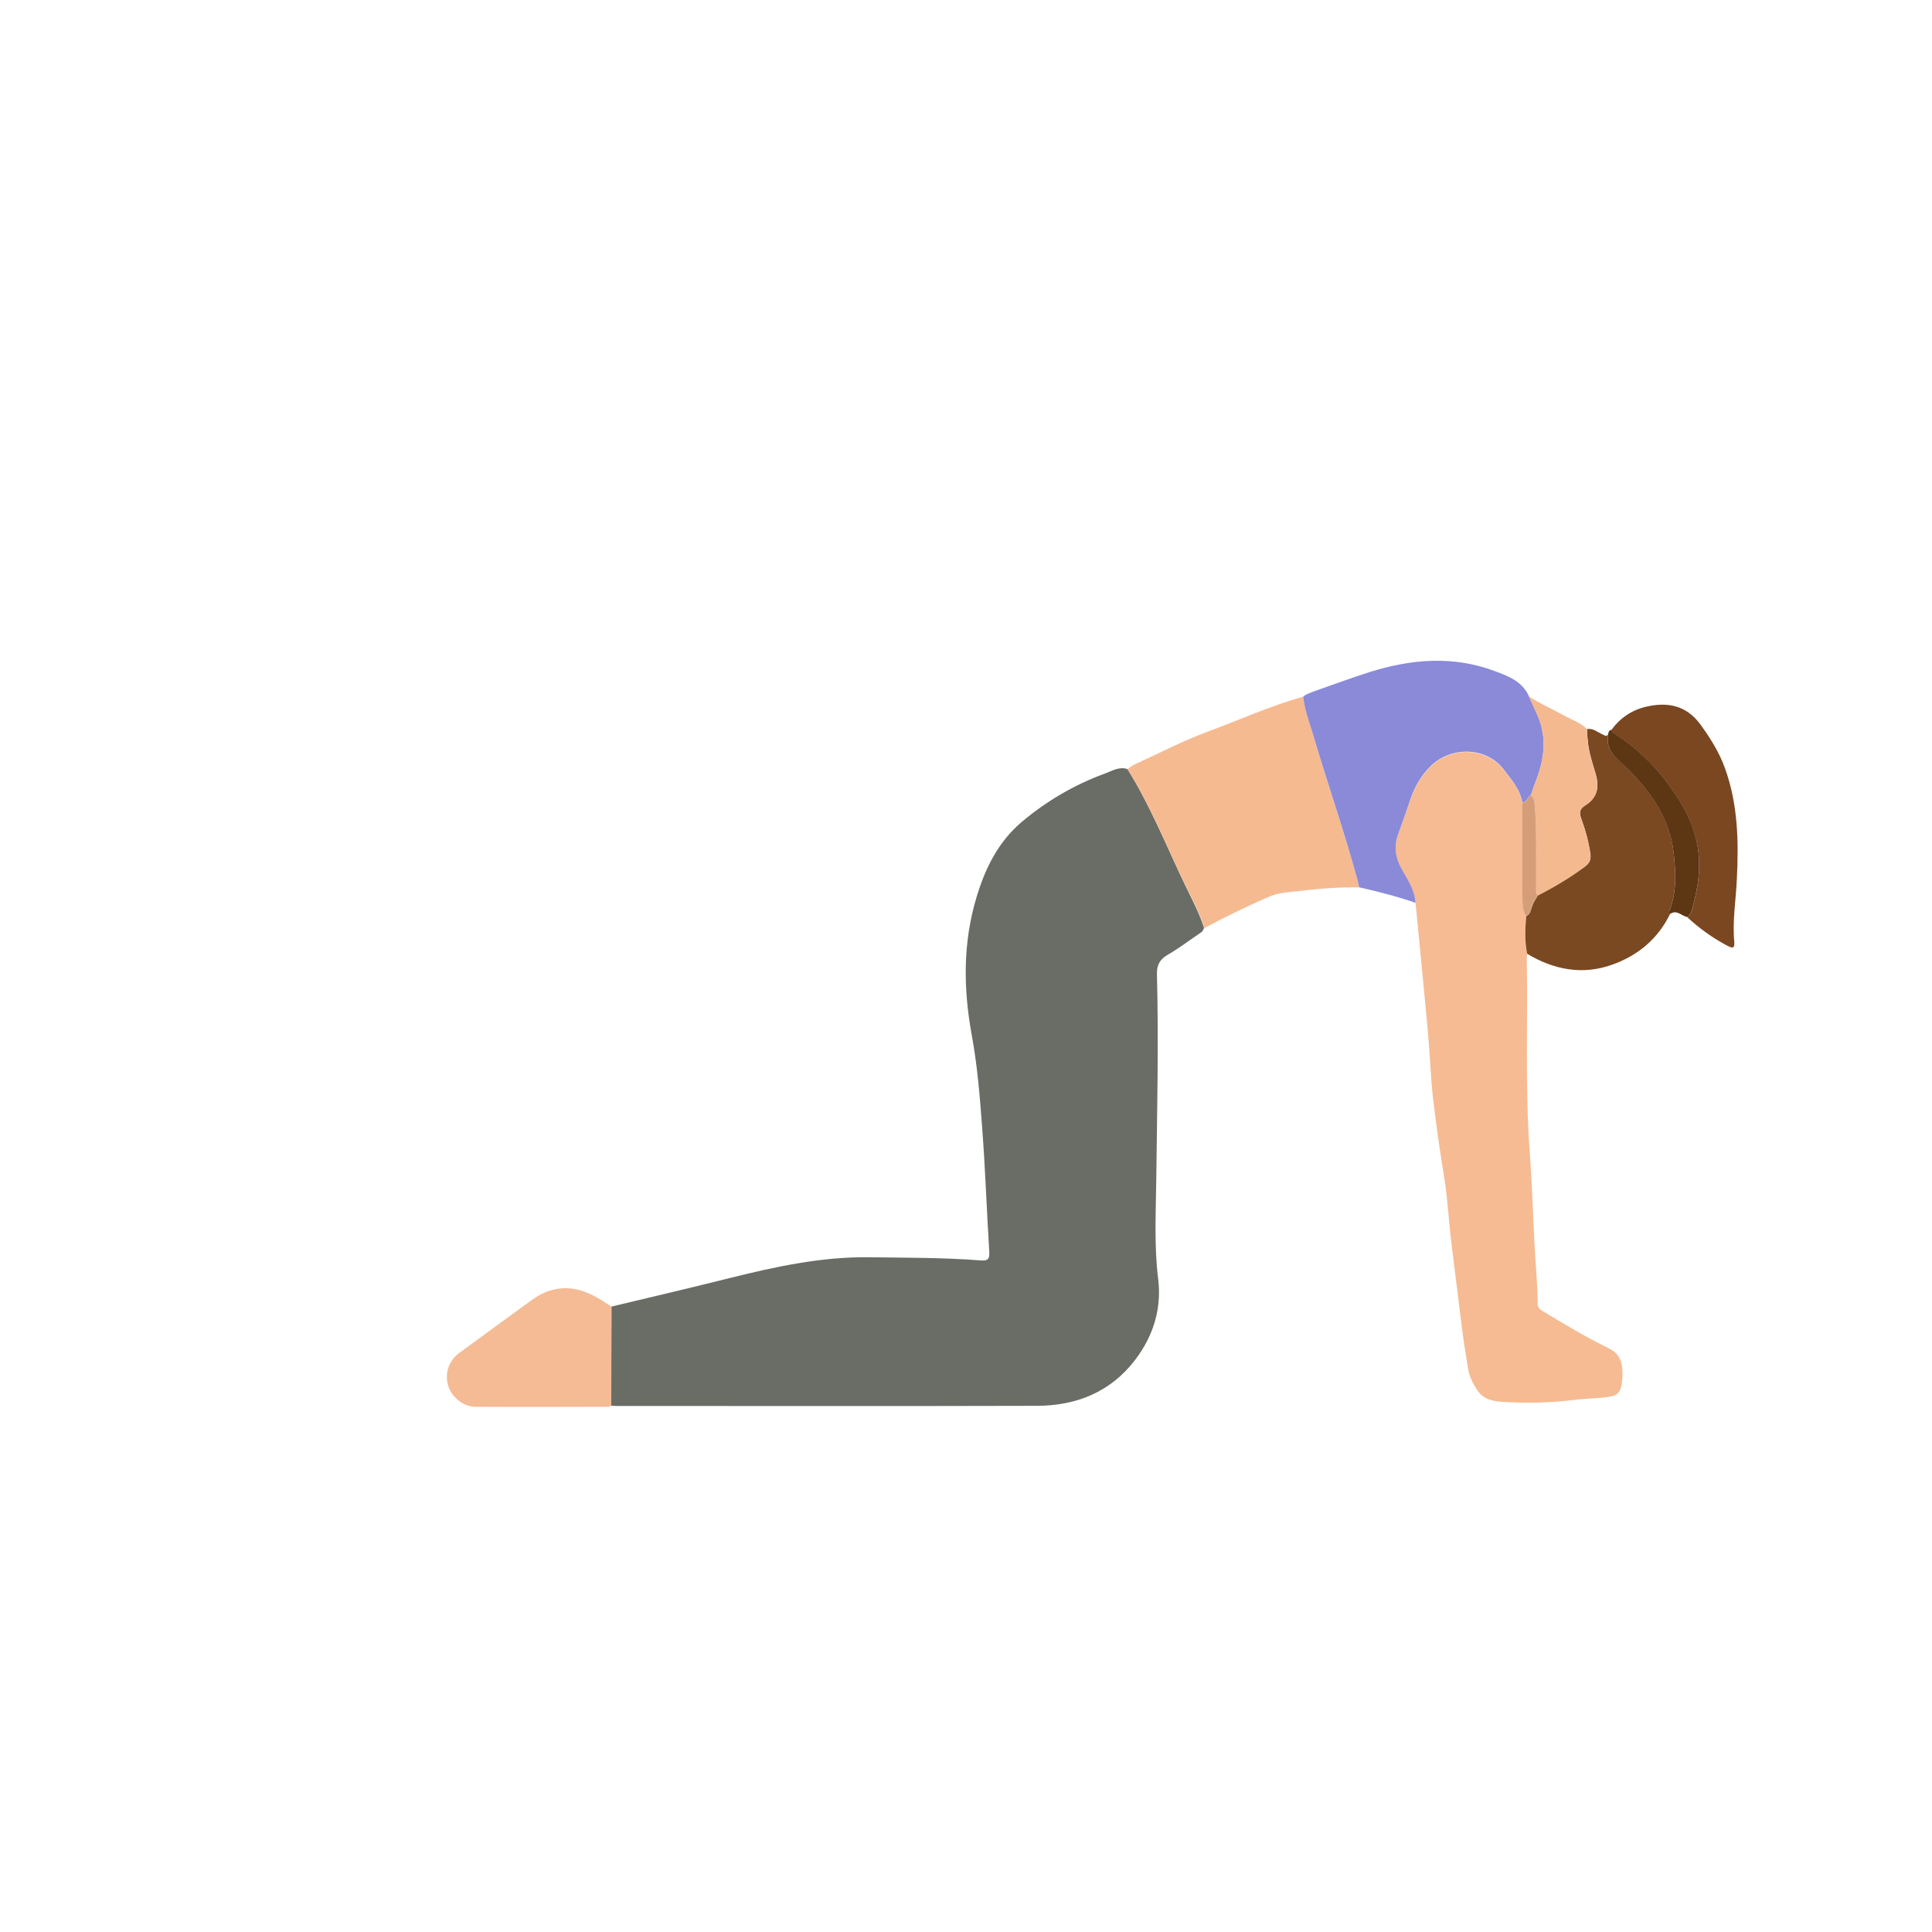
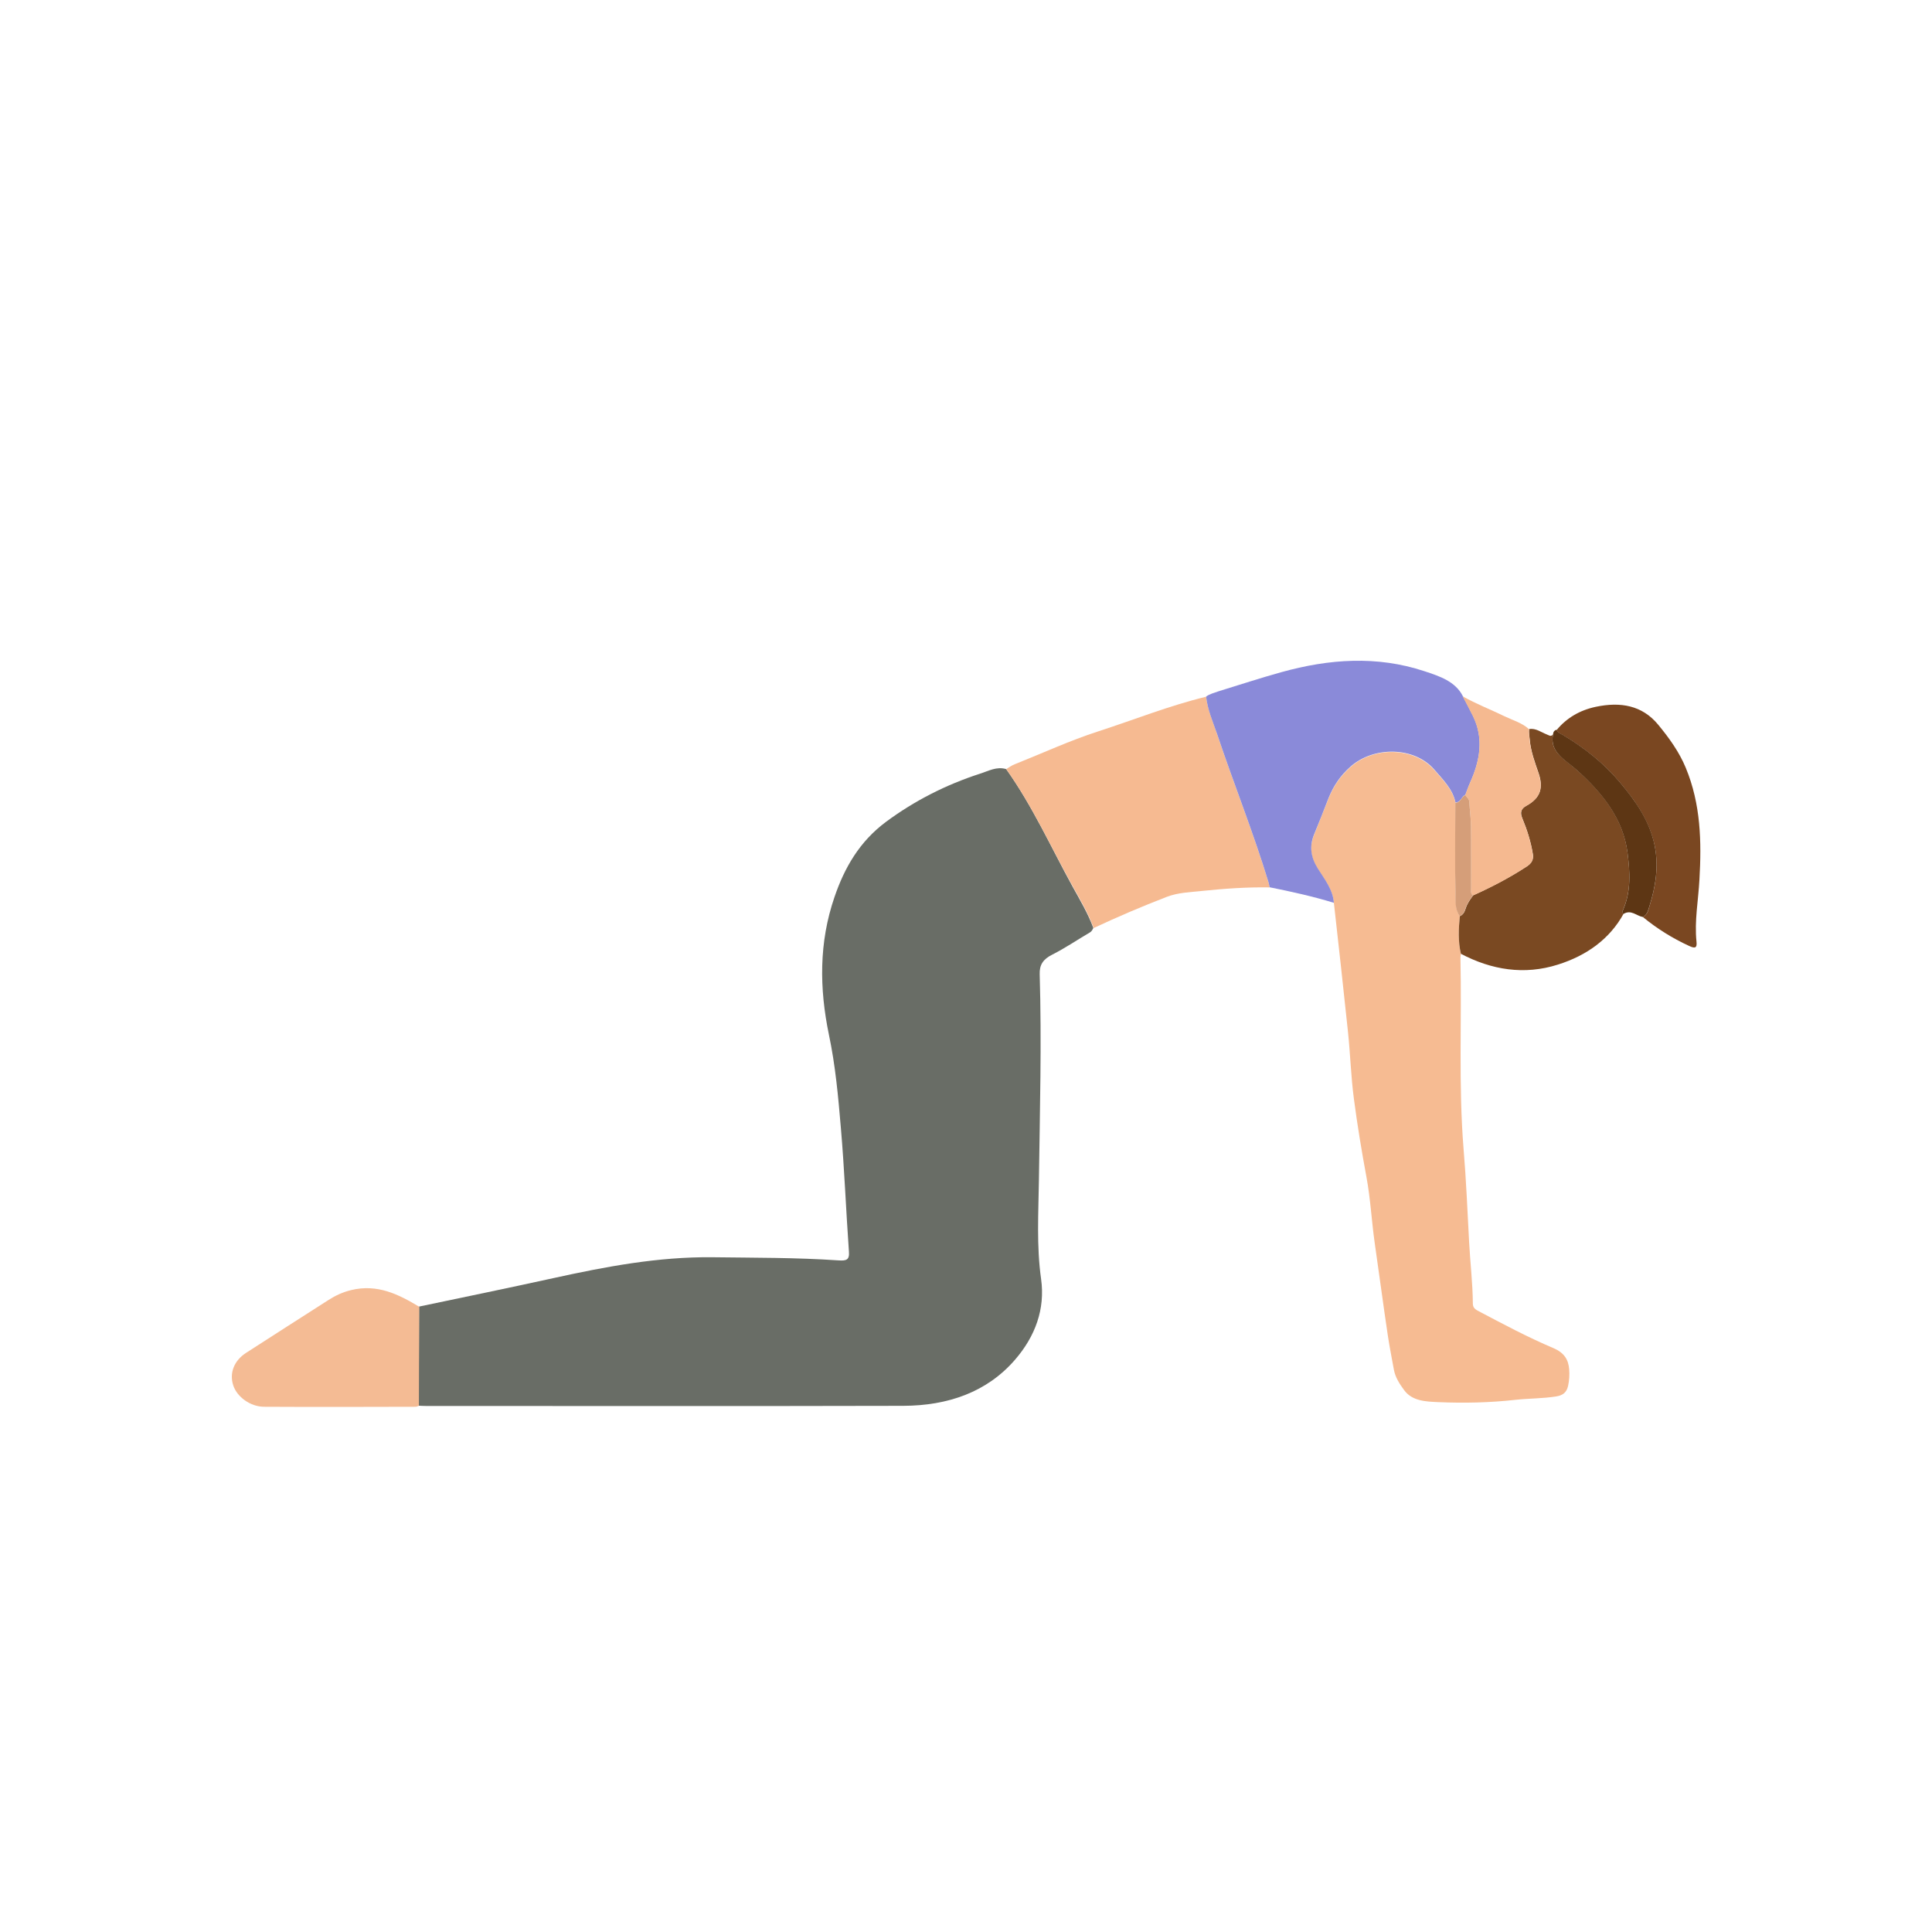
<svg xmlns="http://www.w3.org/2000/svg" width="500" height="500" viewBox="0 0 500 500" fill="none">
-   <path d="M291.797 199.042C289.609 198.301 287.775 199.536 285.905 200.206C278.038 203.099 270.912 207.262 264.491 212.659C258.388 217.81 255.001 224.618 252.743 232.133C249.18 243.916 249.286 255.805 251.473 267.799C252.955 275.772 253.59 283.851 254.19 291.93C255.001 302.584 255.354 313.273 256.024 323.962C256.165 326.079 255.425 326.326 253.625 326.185C244.065 325.444 234.505 325.515 224.944 325.373C212.597 325.232 200.673 327.808 188.819 330.771C178.659 333.311 168.428 335.71 158.233 338.144C158.198 346.682 158.198 355.254 158.162 363.792C158.691 363.827 159.221 363.862 159.75 363.862C195.945 363.862 232.176 363.933 268.372 363.827C278.567 363.792 287.422 360.264 293.772 351.938C298.429 345.835 300.687 338.744 299.734 331.018C298.676 322.445 299.135 313.908 299.24 305.335C299.452 287.59 299.875 269.845 299.417 252.136C299.346 249.737 300.158 248.255 302.274 247.055C305.273 245.327 307.989 243.21 310.847 241.305C311.27 241.023 311.411 240.6 311.623 240.176C310.424 236.437 308.589 232.944 306.896 229.452C301.992 219.291 297.829 208.708 291.797 199.042Z" fill="#696D66" />
-   <path d="M366.339 233.684C367.433 244.832 368.527 255.98 369.55 267.128C370.079 272.879 370.22 278.664 370.89 284.379C371.666 291.153 372.654 297.926 373.748 304.629C374.665 310.274 374.912 315.953 375.618 321.633C376.641 329.641 377.558 337.685 378.616 345.693C379.004 348.656 379.533 351.585 379.992 354.513C380.31 356.453 381.262 358.146 382.32 359.769C384.155 362.627 387.295 362.732 390.152 362.874C395.973 363.156 401.794 363.015 407.65 362.274C410.72 361.886 413.859 361.956 416.928 361.392C418.481 361.11 419.292 360.298 419.61 358.675C419.892 357.229 419.962 355.783 419.857 354.336C419.68 351.902 418.763 350.103 416.293 348.903C410.367 346.046 404.757 342.624 399.113 339.237C398.337 338.778 397.949 338.285 397.949 337.367C397.913 332.076 397.349 326.784 397.102 321.492C396.714 313.413 396.432 305.335 395.832 297.256C394.668 280.781 395.444 264.341 395.126 247.866C395.126 247.549 395.197 247.196 395.232 246.878C394.562 243.633 394.703 240.387 394.985 237.142C393.856 235.237 394.103 233.014 394.033 231.003C393.856 223.277 393.962 215.516 393.998 207.79C393.398 204.368 391.14 201.828 389.164 199.253C384.614 193.326 375.476 193.114 370.149 198.476C367.75 200.875 366.198 203.592 365.105 206.696C364.011 209.836 362.917 212.976 361.824 216.08C360.73 219.15 361.048 221.972 362.67 224.865C364.187 227.616 366.128 230.298 366.339 233.684Z" fill="#F6BB92" />
-   <path d="M291.796 199.041C297.829 208.672 301.992 219.291 306.966 229.451C308.695 232.944 310.494 236.436 311.693 240.176C317.126 237.283 322.7 234.567 328.345 232.097C330.85 231.004 333.601 230.898 336.282 230.58C341.398 229.98 346.548 229.557 351.734 229.663C351.629 229.204 351.558 228.746 351.452 228.322C347.995 215.375 343.515 202.746 339.74 189.904C338.822 186.729 337.588 183.625 337.27 180.309C328.839 182.637 320.901 186.271 312.752 189.269C306.225 191.668 300.087 194.914 293.772 197.771C293.066 198.054 292.431 198.618 291.796 199.041Z" fill="#F6BA91" />
-   <path d="M337.27 180.273C337.588 183.624 338.787 186.729 339.74 189.869C343.515 202.71 347.995 215.34 351.452 228.287C351.558 228.745 351.629 229.204 351.735 229.627C356.674 230.756 361.577 231.991 366.34 233.649C366.128 230.262 364.223 227.546 362.671 224.759C361.083 221.866 360.731 219.044 361.824 215.975C362.953 212.835 364.047 209.73 365.105 206.591C366.199 203.486 367.751 200.77 370.15 198.371C375.477 193.044 384.649 193.22 389.165 199.147C391.141 201.757 393.398 204.262 393.998 207.684C395.268 207.614 395.339 206.132 396.256 205.673C396.609 204.686 396.891 203.662 397.279 202.675C399.572 196.924 400.525 191.139 397.949 185.177C397.208 183.483 396.432 181.825 395.656 180.132C393.963 176.357 390.435 175.016 386.942 173.711C376.077 169.619 365.211 170.536 354.38 173.958C349.583 175.475 344.855 177.239 340.128 178.897C339.14 179.32 338.082 179.567 337.27 180.273Z" fill="#8A8AD9" />
-   <path d="M394.986 237.106C394.704 240.351 394.563 243.632 395.233 246.843C402.183 251.005 409.627 252.417 417.317 249.63C423.914 247.266 429.1 242.962 432.24 236.471C431.817 236.153 431.993 235.8 432.134 235.412C433.969 230.579 433.686 225.64 433.122 220.595C432.134 211.882 427.513 205.285 421.586 199.252C419.046 196.641 415.306 194.666 416.188 190.044C415.694 190.785 415.236 190.256 414.707 190.044C413.437 189.48 412.308 188.422 410.755 188.669C410.65 189.586 410.826 190.503 410.897 191.42C411.108 194.419 412.061 197.276 412.907 200.099C414.001 203.768 413.437 206.484 410.12 208.53C408.85 209.306 408.674 210.329 409.203 211.776C410.297 214.775 411.143 217.844 411.602 221.019C411.779 222.359 411.426 223.347 410.226 224.229C406.381 227.087 402.289 229.521 398.02 231.708C397.491 232.52 396.997 233.331 396.609 234.248C396.185 235.271 396.15 236.541 394.986 237.106Z" fill="#7A4922" />
-   <path d="M158.197 363.826C158.232 355.289 158.232 346.716 158.268 338.179C153.611 335.004 148.813 332.217 142.78 333.875C140.875 334.404 139.217 335.286 137.665 336.415C131.385 340.966 125.141 345.552 118.862 350.138C116.145 352.149 115.052 355.36 115.969 358.535C116.816 361.498 119.849 364.073 123.025 364.073C134.49 364.144 145.991 364.109 157.456 364.073C157.703 364.073 157.95 363.897 158.197 363.826Z" fill="#F4BB94" />
-   <path d="M436.614 237.318C439.789 240.281 443.282 242.786 447.127 244.797C448.397 245.467 448.997 245.467 448.821 243.703C448.327 238.306 449.244 232.979 449.491 227.616C449.985 217.844 449.808 208.107 446.386 198.723C444.905 194.631 442.612 190.997 440.071 187.505C436.438 182.531 431.534 181.578 425.925 182.919C422.256 183.801 419.293 185.811 417.035 188.881C417.176 189.657 417.881 189.868 418.411 190.221C423.385 193.573 427.759 197.594 431.322 202.392C435.027 207.367 438.202 212.623 439.331 219.008C440.248 224.406 439.507 229.521 438.096 234.637C437.849 235.554 437.673 236.753 436.614 237.318Z" fill="#7A4721" />
-   <path d="M397.984 231.744C402.253 229.592 406.345 227.122 410.191 224.265C411.39 223.383 411.778 222.395 411.567 221.054C411.143 217.879 410.297 214.81 409.168 211.812C408.638 210.365 408.815 209.342 410.085 208.566C413.401 206.52 413.965 203.803 412.872 200.134C412.025 197.312 411.073 194.455 410.861 191.456C410.79 190.539 410.649 189.621 410.72 188.704C409.168 187.081 407.051 186.411 405.181 185.388C402.006 183.624 398.69 182.178 395.621 180.202C396.397 181.896 397.173 183.554 397.914 185.247C400.524 191.174 399.537 196.995 397.244 202.745C396.855 203.733 396.538 204.721 396.22 205.744C396.538 206.308 397.102 206.731 397.138 207.472C397.244 209.589 397.49 211.67 397.526 213.787C397.596 219.079 397.526 224.406 397.561 229.698C397.561 230.403 397.314 231.179 397.984 231.744Z" fill="#F5B990" />
-   <path d="M436.614 237.318C437.673 236.718 437.814 235.554 438.096 234.602C439.507 229.486 440.248 224.371 439.331 218.973C438.237 212.588 435.062 207.367 431.323 202.357C427.759 197.559 423.385 193.538 418.411 190.186C417.882 189.833 417.176 189.622 417.035 188.846C416.4 189.022 416.223 189.516 416.188 190.08C415.342 194.702 419.046 196.713 421.586 199.288C427.477 205.321 432.099 211.882 433.122 220.632C433.686 225.676 433.968 230.615 432.134 235.448C431.993 235.836 431.781 236.189 432.24 236.507C433.968 235.343 435.168 237.036 436.614 237.318Z" fill="#5D3614" />
-   <path d="M397.984 231.744C397.314 231.18 397.596 230.368 397.561 229.698C397.526 224.406 397.596 219.079 397.526 213.788C397.49 211.671 397.244 209.589 397.138 207.473C397.102 206.732 396.538 206.309 396.22 205.744C395.303 206.238 395.233 207.684 393.963 207.755C393.963 215.481 393.822 223.242 393.998 230.968C394.033 232.979 393.786 235.202 394.95 237.107C396.115 236.542 396.15 235.272 396.538 234.32C396.961 233.367 397.42 232.556 397.984 231.744Z" fill="#D59E79" />
+   <path d="M260.403 199.042C257.915 198.301 255.828 199.536 253.7 200.206C244.75 203.099 236.642 207.262 229.338 212.659C222.394 217.81 218.541 224.618 215.972 232.133C211.918 243.916 212.039 255.805 214.527 267.799C216.213 275.772 216.935 283.851 217.618 291.93C218.541 302.584 218.942 313.273 219.705 323.962C219.865 326.079 219.023 326.326 216.976 326.185C206.099 325.444 195.222 325.515 184.345 325.373C170.297 325.232 156.731 327.808 143.245 330.771C131.686 333.311 120.046 335.71 108.447 338.144C108.406 346.682 108.406 355.254 108.366 363.792C108.968 363.827 109.57 363.862 110.172 363.862C151.353 363.862 192.573 363.933 233.753 363.827C245.352 363.792 255.426 360.264 262.651 351.938C267.949 345.835 270.518 338.744 269.434 331.018C268.23 322.445 268.752 313.908 268.872 305.335C269.113 287.59 269.595 269.845 269.073 252.136C268.992 249.737 269.916 248.255 272.324 247.055C275.735 245.327 278.826 243.21 282.077 241.305C282.559 241.023 282.719 240.6 282.96 240.176C281.595 236.437 279.508 232.944 277.582 229.452C272.003 219.291 267.267 208.708 260.403 199.042Z" fill="#696D66" />
+   <path d="M345.211 233.684C346.455 244.832 347.7 255.98 348.864 267.128C349.466 272.879 349.626 278.664 350.389 284.379C351.272 291.153 352.396 297.926 353.64 304.629C354.683 310.274 354.964 315.953 355.767 321.633C356.931 329.641 357.975 337.685 359.179 345.693C359.62 348.656 360.222 351.585 360.744 354.513C361.105 356.453 362.189 358.146 363.393 359.769C365.48 362.627 369.052 362.732 372.303 362.874C378.926 363.156 385.548 363.015 392.211 362.274C395.703 361.886 399.275 361.956 402.767 361.392C404.533 361.11 405.456 360.298 405.817 358.675C406.138 357.229 406.219 355.783 406.098 354.336C405.898 351.902 404.854 350.103 402.044 348.903C395.302 346.046 388.92 342.624 382.498 339.237C381.615 338.778 381.173 338.285 381.173 337.367C381.133 332.076 380.491 326.784 380.21 321.492C379.769 313.413 379.448 305.335 378.765 297.256C377.441 280.781 378.324 264.341 377.963 247.866C377.963 247.549 378.043 247.196 378.083 246.878C377.32 243.633 377.481 240.387 377.802 237.142C376.518 235.237 376.799 233.014 376.718 231.003C376.518 223.277 376.638 215.516 376.678 207.79C375.996 204.368 373.427 201.828 371.179 199.253C366.002 193.326 355.607 193.114 349.546 198.476C346.817 200.875 345.051 203.592 343.806 206.696C342.562 209.836 341.318 212.976 340.074 216.08C338.829 219.15 339.191 221.972 341.037 224.865C342.763 227.616 344.97 230.298 345.211 233.684Z" fill="#F6BB92" />
+   <path d="M260.404 199.041C267.267 208.672 272.003 219.291 277.663 229.451C279.629 232.944 281.676 236.436 283.041 240.176C289.222 237.283 295.563 234.567 301.985 232.097C304.835 231.004 307.966 230.898 311.016 230.58C316.836 229.98 322.696 229.557 328.596 229.663C328.475 229.204 328.395 228.746 328.275 228.322C324.341 215.375 319.244 202.746 314.949 189.904C313.906 186.729 312.501 183.625 312.14 180.309C302.547 182.637 293.516 186.271 284.245 189.269C276.82 191.668 269.836 194.914 262.651 197.771C261.849 198.054 261.126 198.618 260.404 199.041Z" fill="#F6BA91" />
+   <path d="M312.14 180.273C312.501 183.624 313.866 186.729 314.949 189.869C319.244 202.71 324.341 215.34 328.275 228.287C328.395 228.745 328.475 229.204 328.596 229.627C334.215 230.756 339.794 231.991 345.212 233.649C344.972 230.262 342.804 227.546 341.038 224.759C339.232 221.866 338.831 219.044 340.075 215.975C341.359 212.835 342.604 209.73 343.808 206.591C345.052 203.486 346.818 200.77 349.547 198.371C355.608 193.044 366.043 193.22 371.181 199.147C373.428 201.757 375.997 204.262 376.679 207.684C378.124 207.614 378.205 206.132 379.248 205.673C379.649 204.686 379.971 203.662 380.412 202.675C383.021 196.924 384.105 191.139 381.175 185.177C380.332 183.483 379.449 181.825 378.566 180.132C376.639 176.357 372.626 175.016 368.652 173.711C356.29 169.619 343.928 170.536 331.606 173.958C326.148 175.475 320.769 177.239 315.391 178.897C314.267 179.32 313.063 179.567 312.14 180.273Z" fill="#8A8AD9" />
+   <path d="M377.803 237.106C377.482 240.351 377.321 243.632 378.084 246.843C385.991 251.005 394.459 252.417 403.209 249.63C410.715 247.266 416.615 242.962 420.187 236.471C419.705 236.153 419.906 235.8 420.066 235.412C422.153 230.579 421.832 225.64 421.19 220.595C420.066 211.882 414.808 205.285 408.066 199.252C405.176 196.641 400.921 194.666 401.925 190.044C401.363 190.785 400.841 190.256 400.239 190.044C398.794 189.48 397.51 188.422 395.744 188.669C395.623 189.586 395.824 190.503 395.904 191.42C396.145 194.419 397.229 197.276 398.192 200.099C399.436 203.768 398.794 206.484 395.021 208.53C393.576 209.306 393.376 210.329 393.978 211.776C395.222 214.775 396.185 217.844 396.707 221.019C396.908 222.359 396.506 223.347 395.142 224.229C390.767 227.087 386.111 229.521 381.254 231.708C380.652 232.52 380.09 233.331 379.649 234.248C379.167 235.271 379.127 236.541 377.803 237.106Z" fill="#7A4922" />
+   <path d="M108.406 363.826C108.446 355.289 108.446 346.716 108.486 338.179C103.188 335.004 97.73 332.217 90.866 333.875C88.699 334.404 86.813 335.286 85.047 336.415C77.902 340.966 70.798 345.552 63.654 350.138C60.563 352.149 59.319 355.36 60.363 358.535C61.326 361.498 64.778 364.073 68.39 364.073C81.434 364.144 94.519 364.109 107.563 364.073C107.844 364.073 108.125 363.897 108.406 363.826Z" fill="#F4BB94" />
+   <path d="M425.163 237.318C428.776 240.281 432.749 242.786 437.124 244.797C438.569 245.467 439.251 245.467 439.051 243.703C438.489 238.306 439.532 232.979 439.813 227.616C440.375 217.844 440.174 208.107 436.281 198.723C434.595 194.631 431.987 190.997 429.097 187.505C424.963 182.531 419.384 181.578 413.002 182.919C408.828 183.801 405.456 185.811 402.888 188.881C403.048 189.657 403.851 189.868 404.453 190.221C410.112 193.573 415.089 197.594 419.143 202.392C423.357 207.367 426.97 212.623 428.254 219.008C429.297 224.406 428.455 229.521 426.849 234.637C426.568 235.554 426.368 236.753 425.163 237.318Z" fill="#7A4721" />
+   <path d="M381.214 231.744C386.071 229.592 390.726 227.122 395.101 224.265C396.466 223.383 396.907 222.395 396.667 221.054C396.185 217.879 395.222 214.81 393.937 211.812C393.335 210.365 393.536 209.342 394.981 208.566C398.754 206.52 399.396 203.803 398.152 200.134C397.188 197.312 396.105 194.455 395.864 191.456C395.784 190.539 395.623 189.621 395.703 188.704C393.937 187.081 391.529 186.411 389.402 185.388C385.79 183.624 382.017 182.178 378.525 180.202C379.408 181.896 380.291 183.554 381.134 185.247C384.104 191.174 382.98 196.995 380.371 202.745C379.93 203.733 379.568 204.721 379.207 205.744C379.568 206.308 380.211 206.731 380.251 207.472C380.371 209.589 380.652 211.67 380.692 213.787C380.773 219.079 380.692 224.406 380.732 229.698C380.732 230.403 380.451 231.179 381.214 231.744Z" fill="#F5B990" />
+   <path d="M425.164 237.318C426.368 236.718 426.529 235.554 426.85 234.602C428.455 229.486 429.298 224.371 428.255 218.973C427.01 212.588 423.398 207.367 419.144 202.357C415.09 197.559 410.113 193.538 404.454 190.186C403.852 189.833 403.049 189.622 402.888 188.846C402.166 189.022 401.965 189.516 401.925 190.08C400.962 194.702 405.176 196.713 408.066 199.288C414.769 205.321 420.027 211.882 421.191 220.632C421.833 225.676 422.154 230.615 420.067 235.448C419.906 235.836 419.665 236.189 420.187 236.507C422.154 235.343 423.518 237.036 425.164 237.318Z" fill="#5D3614" />
+   <path d="M381.214 231.744C380.451 231.18 380.772 230.368 380.732 229.698C380.692 224.406 380.772 219.079 380.692 213.788C380.652 211.671 380.371 209.589 380.251 207.473C380.21 206.732 379.568 206.309 379.207 205.744C378.163 206.238 378.083 207.684 376.638 207.755C376.638 215.481 376.478 223.242 376.678 230.968C376.719 232.979 376.438 235.202 377.762 237.107C379.087 236.542 379.127 235.272 379.568 234.32C380.05 233.367 380.572 232.556 381.214 231.744Z" fill="#D59E79" />
</svg>
